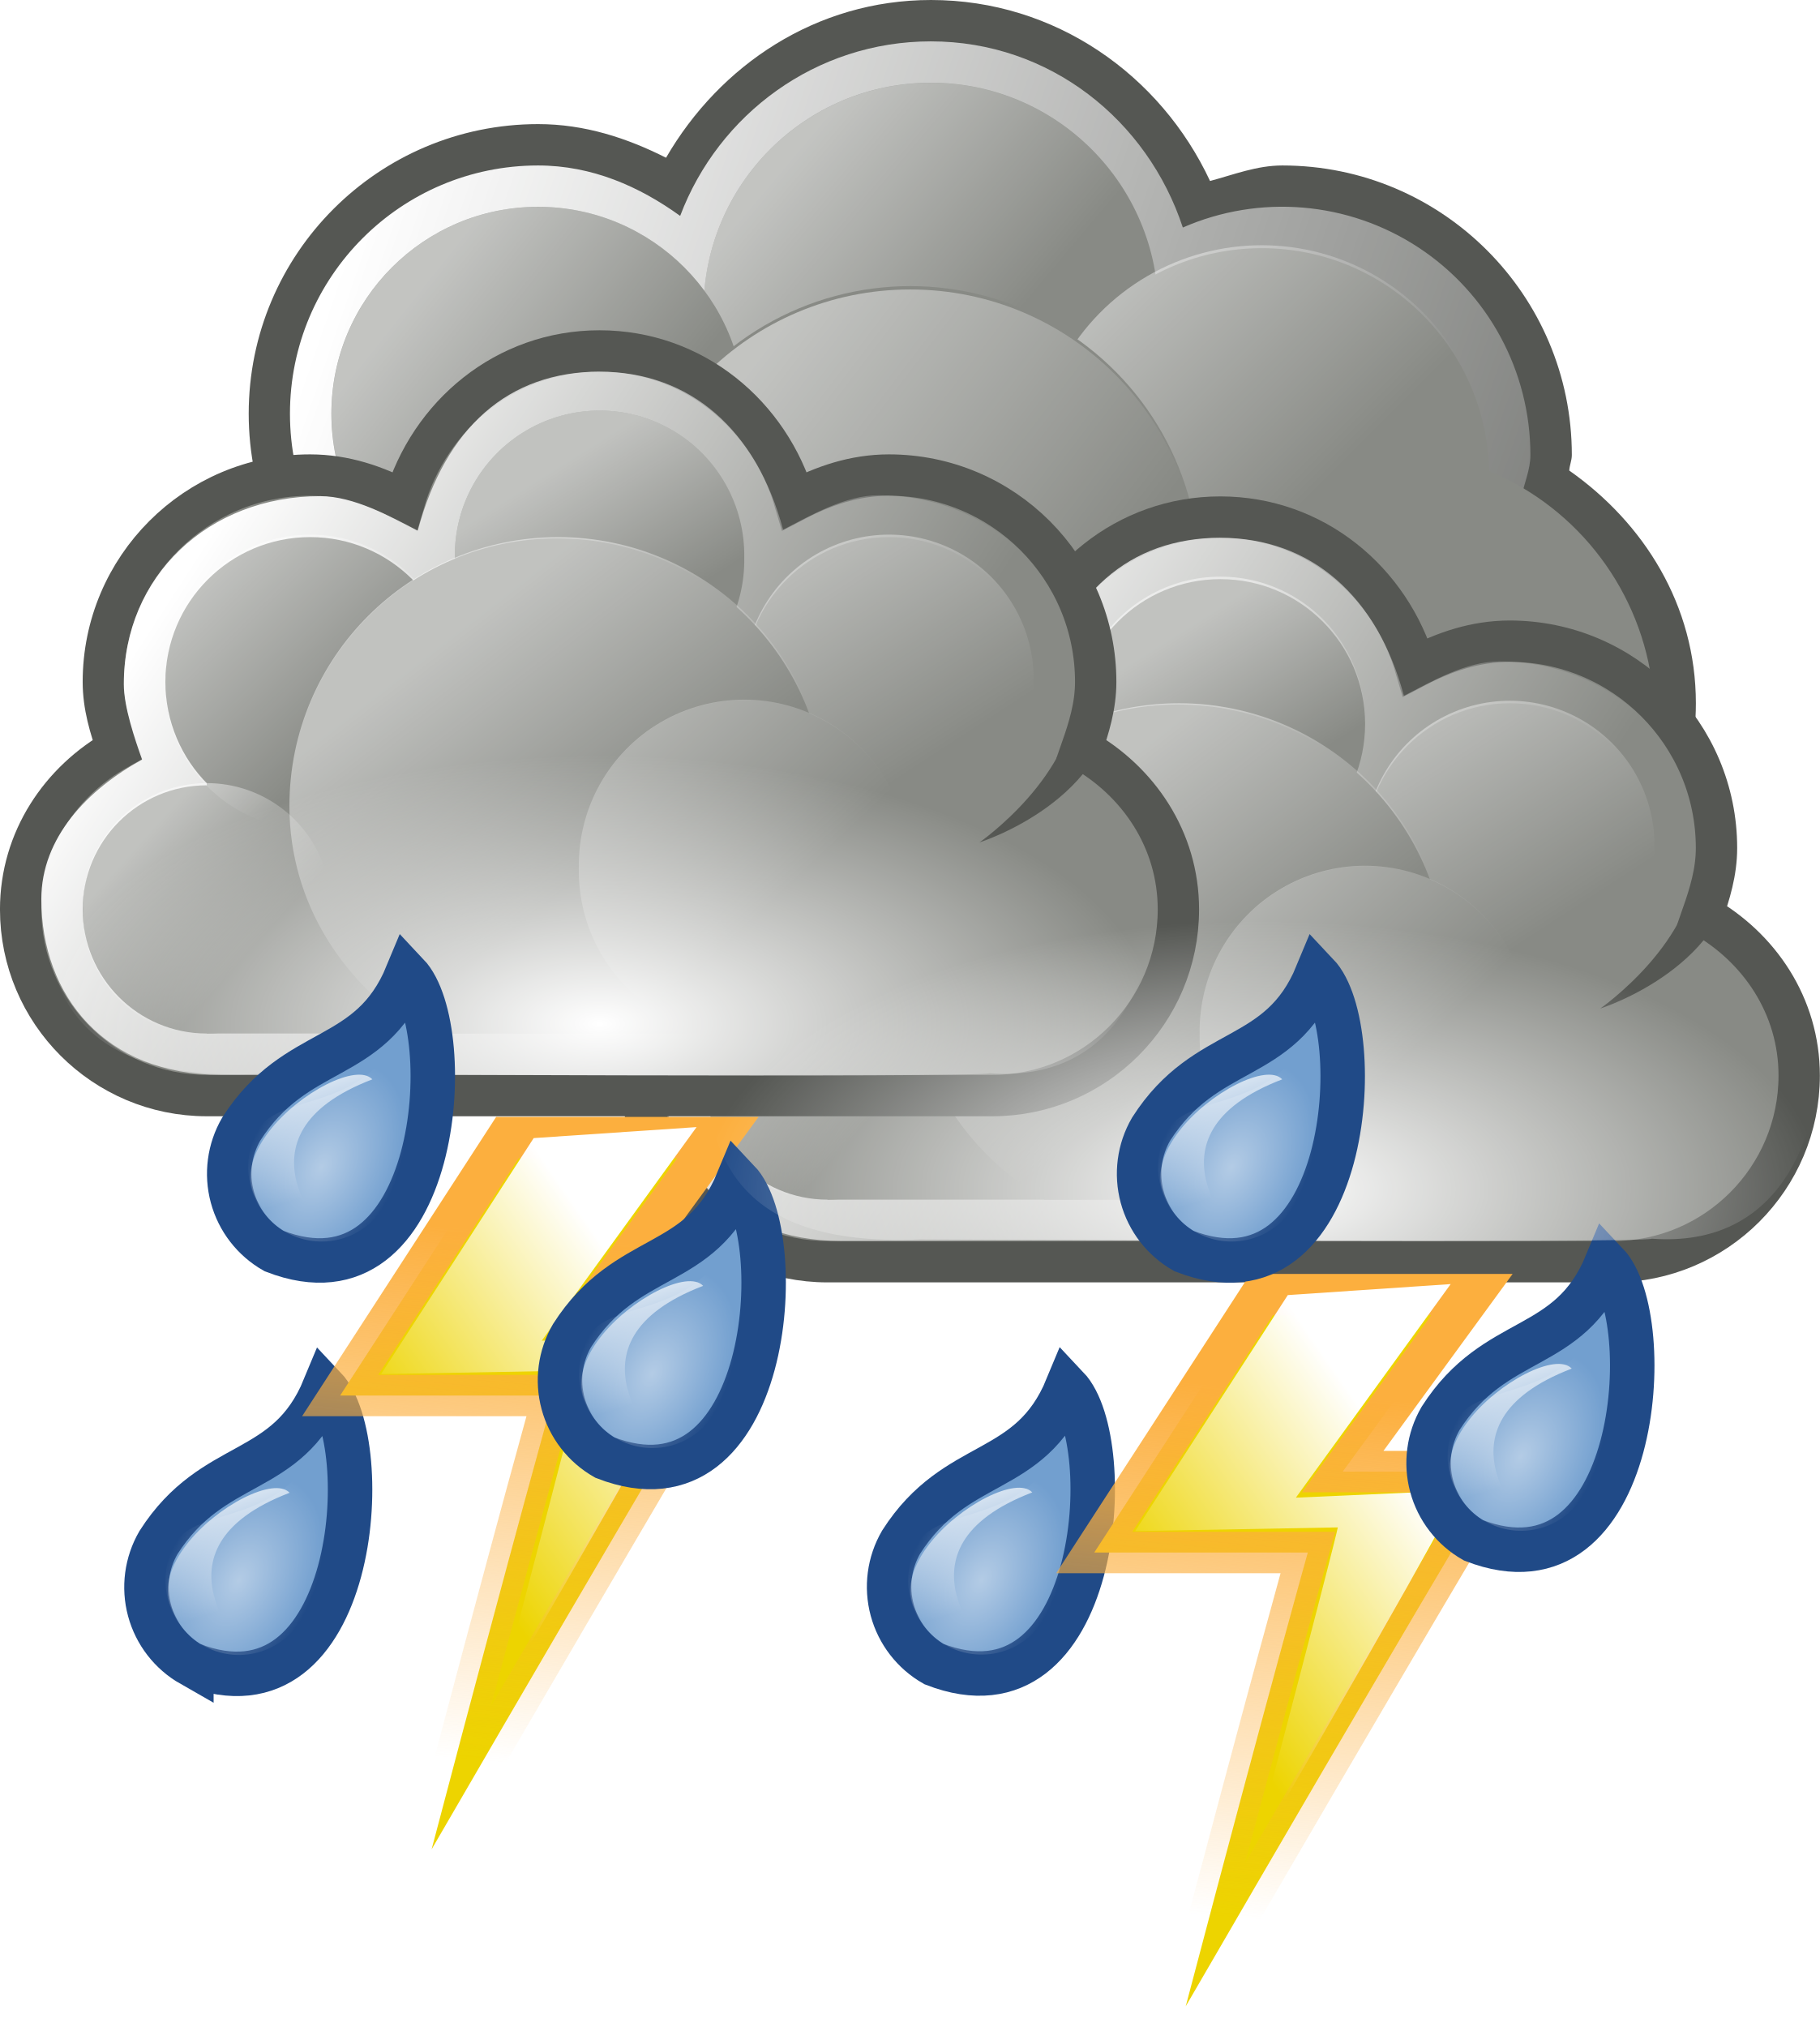
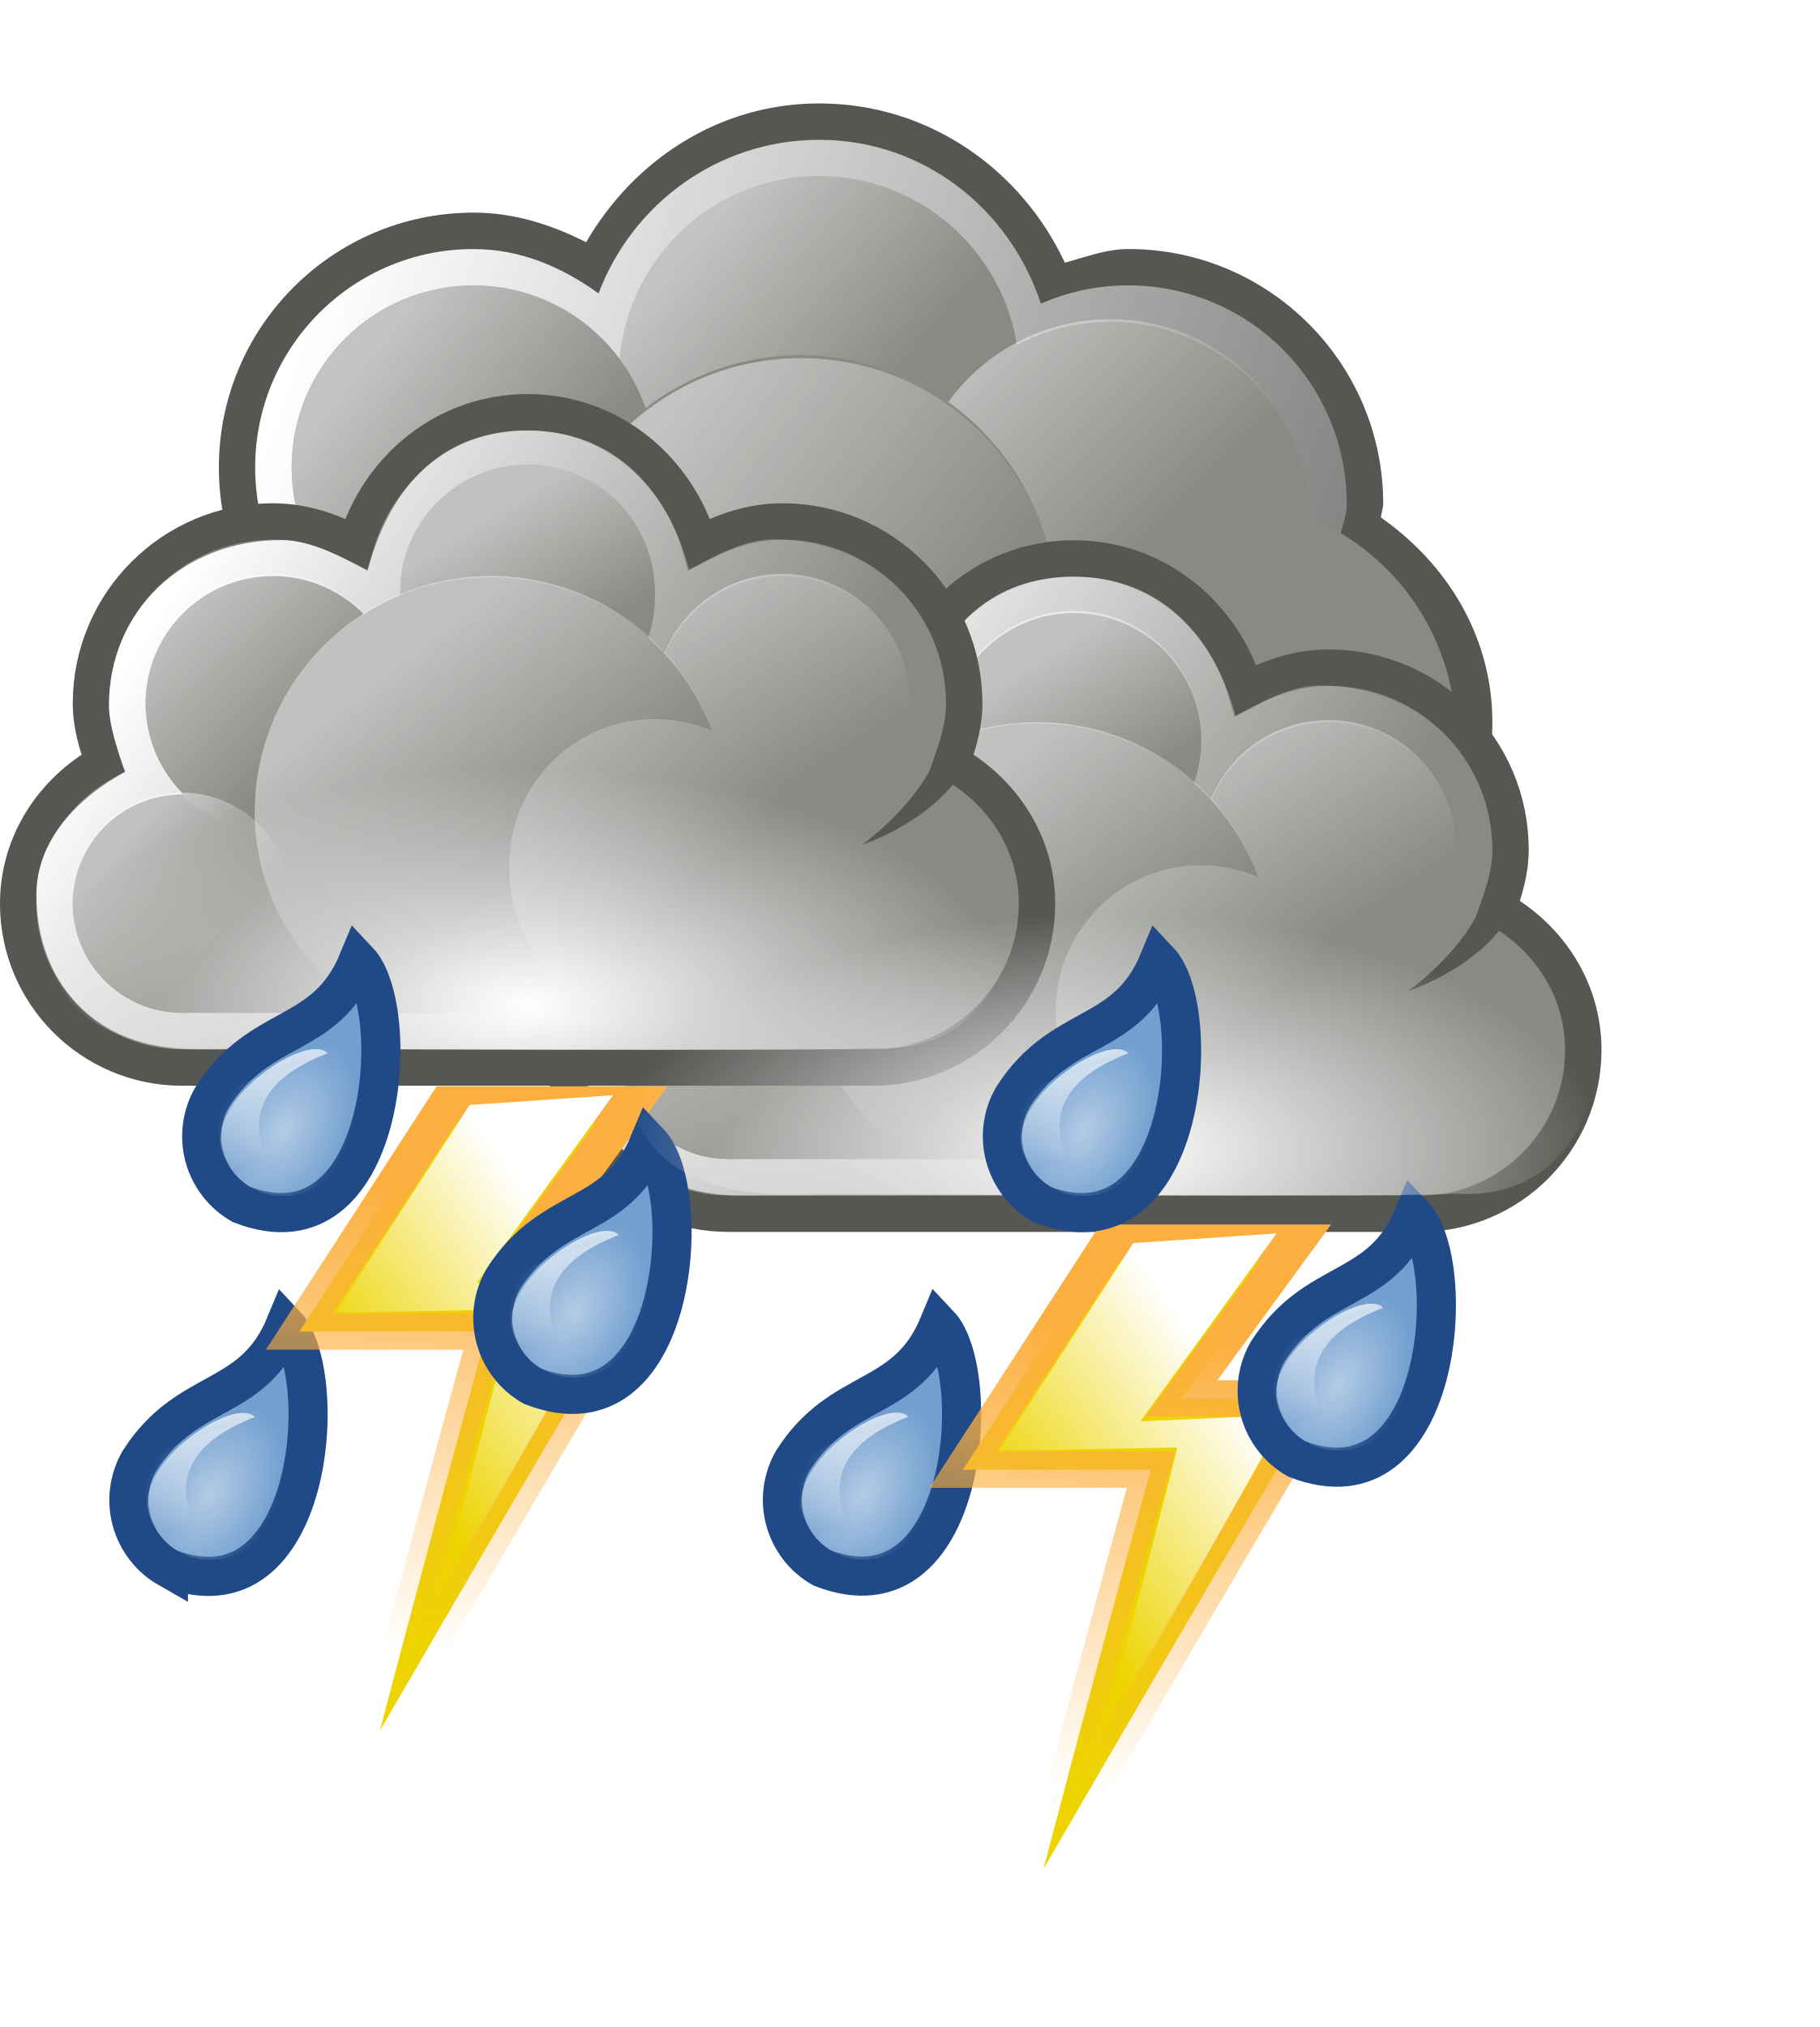
- <svg xmlns="http://www.w3.org/2000/svg" xmlns:xlink="http://www.w3.org/1999/xlink" width="44" height="49" version="1">
+ <svg xmlns="http://www.w3.org/2000/svg" xmlns:xlink="http://www.w3.org/1999/xlink" viewBox="0 0 50 50" width="44" height="49" version="1">
  <defs>
    <linearGradient xlink:href="#a" id="E" gradientUnits="userSpaceOnUse" gradientTransform="matrix(-.05359 .10285 -.09281 -.05938 198.905 -255.69)" x1="6.894" y1="-359.824" x2="27.4" y2="-381.302" />
    <radialGradient xlink:href="#b" id="D" gradientUnits="userSpaceOnUse" gradientTransform="matrix(.07065 .04155 -.06201 .1094 207.476 -189.818)" cx="21.92" cy="-382.965" fx="21.92" fy="-382.965" r="21.744" />
    <linearGradient xlink:href="#c" id="X" gradientUnits="userSpaceOnUse" x1="284.802" y1="-441.233" x2="288.9" y2="-436.831" />
    <linearGradient xlink:href="#d" id="W" gradientUnits="userSpaceOnUse" x1="286.666" y1="-439.484" x2="289.766" y2="-436.707" />
    <linearGradient xlink:href="#e" id="V" gradientUnits="userSpaceOnUse" gradientTransform="translate(-35 207)" x1="275.942" y1="-437.105" x2="279.975" y2="-431.918" />
    <linearGradient xlink:href="#c" id="U" gradientUnits="userSpaceOnUse" x1="285.941" y1="-439.939" x2="289.391" y2="-436.443" />
    <linearGradient xlink:href="#f" id="T" gradientUnits="userSpaceOnUse" x1="286.512" y1="-441.291" x2="289.854" y2="-436.145" />
    <linearGradient xlink:href="#g" id="S" gradientUnits="userSpaceOnUse" x1="287.517" y1="-439.753" x2="289.676" y2="-436.322" />
    <linearGradient xlink:href="#h" id="R" gradientUnits="userSpaceOnUse" gradientTransform="translate(-34 207)" x1="271.022" y1="-441.052" x2="285.029" y2="-431.97" />
    <linearGradient xlink:href="#c" id="Q" gradientUnits="userSpaceOnUse" x1="284.802" y1="-441.233" x2="288.9" y2="-436.831" />
    <linearGradient xlink:href="#d" id="P" gradientUnits="userSpaceOnUse" x1="286.666" y1="-439.484" x2="289.766" y2="-436.707" />
    <linearGradient xlink:href="#e" id="O" gradientUnits="userSpaceOnUse" gradientTransform="translate(-35 207)" x1="275.942" y1="-437.105" x2="279.975" y2="-431.918" />
    <linearGradient xlink:href="#c" id="N" gradientUnits="userSpaceOnUse" x1="285.941" y1="-439.939" x2="289.391" y2="-436.443" />
    <linearGradient xlink:href="#f" id="M" gradientUnits="userSpaceOnUse" x1="286.512" y1="-441.291" x2="289.854" y2="-436.145" />
    <linearGradient xlink:href="#g" id="L" gradientUnits="userSpaceOnUse" x1="287.517" y1="-439.753" x2="289.676" y2="-436.322" />
    <linearGradient xlink:href="#h" id="K" gradientUnits="userSpaceOnUse" gradientTransform="translate(-34 207)" x1="271.022" y1="-441.052" x2="285.029" y2="-431.97" />
    <linearGradient xlink:href="#i" id="J" gradientUnits="userSpaceOnUse" x1="238.005" y1="-388.475" x2="245.655" y2="-382.645" />
    <linearGradient xlink:href="#j" id="I" gradientUnits="userSpaceOnUse" x1="230.876" y1="-390.44" x2="235.257" y2="-386.959" />
    <linearGradient xlink:href="#k" id="H" gradientUnits="userSpaceOnUse" x1="246.74" y1="-391.314" x2="252.698" y2="-385.352" />
    <linearGradient xlink:href="#l" id="G" gradientUnits="userSpaceOnUse" x1="240.074" y1="-393.407" x2="245.827" y2="-388.55" />
    <linearGradient xlink:href="#m" id="F" gradientUnits="userSpaceOnUse" gradientTransform="translate(69 155)" x1="228.503" y1="-392.306" x2="266.364" y2="-379.269" />
    <linearGradient xlink:href="#a" id="ak" gradientUnits="userSpaceOnUse" gradientTransform="matrix(-.05359 .10285 -.09281 -.05938 198.905 -255.69)" x1="6.894" y1="-359.824" x2="27.4" y2="-381.302" />
    <radialGradient xlink:href="#b" id="aj" gradientUnits="userSpaceOnUse" gradientTransform="matrix(.07065 .04155 -.06201 .1094 207.476 -189.818)" cx="21.92" cy="-382.965" fx="21.92" fy="-382.965" r="21.744" />
    <linearGradient xlink:href="#a" id="ad" gradientUnits="userSpaceOnUse" gradientTransform="matrix(-.05359 .10285 -.09281 -.05938 198.905 -255.69)" x1="6.894" y1="-359.824" x2="27.4" y2="-381.302" />
    <radialGradient xlink:href="#b" id="ac" gradientUnits="userSpaceOnUse" gradientTransform="matrix(.07065 .04155 -.06201 .1094 207.476 -189.818)" cx="21.92" cy="-382.965" fx="21.92" fy="-382.965" r="21.744" />
    <linearGradient xlink:href="#a" id="Z" gradientUnits="userSpaceOnUse" gradientTransform="matrix(-.05359 .10285 -.09281 -.05938 198.905 -255.69)" x1="6.894" y1="-359.824" x2="27.4" y2="-381.302" />
    <radialGradient xlink:href="#b" id="Y" gradientUnits="userSpaceOnUse" gradientTransform="matrix(.07065 .04155 -.06201 .1094 207.476 -189.818)" cx="21.92" cy="-382.965" fx="21.92" fy="-382.965" r="21.744" />
    <linearGradient xlink:href="#a" id="ah" gradientUnits="userSpaceOnUse" gradientTransform="matrix(-.05359 .10285 -.09281 -.05938 198.905 -255.69)" x1="6.894" y1="-359.824" x2="27.4" y2="-381.302" />
    <radialGradient xlink:href="#b" id="ag" gradientUnits="userSpaceOnUse" gradientTransform="matrix(.07065 .04155 -.06201 .1094 207.476 -189.818)" cx="21.92" cy="-382.965" fx="21.92" fy="-382.965" r="21.744" />
    <linearGradient id="a">
      <stop offset="0" stop-color="#fff" />
      <stop offset="1" stop-color="#fff" stop-opacity="0" />
    </linearGradient>
    <linearGradient xlink:href="#a" id="an" gradientUnits="userSpaceOnUse" gradientTransform="matrix(-.05359 .10285 -.09281 -.05938 198.905 -255.69)" x1="6.894" y1="-359.824" x2="27.4" y2="-381.302" />
    <linearGradient id="b">
      <stop offset="0" stop-color="#fff" />
      <stop offset="1" stop-color="#fff" stop-opacity="0" />
    </linearGradient>
    <radialGradient xlink:href="#b" id="am" gradientUnits="userSpaceOnUse" gradientTransform="matrix(.07065 .04155 -.06201 .1094 207.476 -189.818)" cx="21.92" cy="-382.965" fx="21.92" fy="-382.965" r="21.744" />
    <linearGradient id="d">
      <stop offset="0" stop-color="#fff" />
      <stop offset="1" stop-color="#fff" stop-opacity="0" />
    </linearGradient>
    <linearGradient id="e">
      <stop offset="0" stop-color="#fff" />
      <stop offset="1" stop-color="#fff" stop-opacity="0" />
    </linearGradient>
    <linearGradient id="c">
      <stop offset="0" stop-color="#fff" />
      <stop offset="1" stop-color="#fff" stop-opacity="0" />
    </linearGradient>
    <linearGradient id="f">
      <stop offset="0" stop-color="#fff" />
      <stop offset="1" stop-color="#fff" stop-opacity="0" />
    </linearGradient>
    <linearGradient id="g">
      <stop offset="0" stop-color="#fff" />
      <stop offset="1" stop-color="#fff" stop-opacity="0" />
    </linearGradient>
    <linearGradient id="h">
      <stop offset="0" stop-color="#fff" />
      <stop offset="1" stop-color="#fff" stop-opacity="0" />
    </linearGradient>
    <linearGradient id="i">
      <stop offset="0" stop-color="#fff" />
      <stop offset="1" stop-color="#fff" stop-opacity="0" />
    </linearGradient>
    <linearGradient id="j">
      <stop offset="0" stop-color="#fff" />
      <stop offset="1" stop-color="#fff" stop-opacity="0" />
    </linearGradient>
    <linearGradient id="k">
      <stop offset="0" stop-color="#fff" />
      <stop offset="1" stop-color="#fff" stop-opacity="0" />
    </linearGradient>
    <linearGradient id="l">
      <stop offset="0" stop-color="#fff" />
      <stop offset="1" stop-color="#fff" stop-opacity="0" />
    </linearGradient>
    <linearGradient id="m">
      <stop offset="0" stop-color="#fff" />
      <stop offset="1" stop-color="#fff" stop-opacity="0" />
    </linearGradient>
    <linearGradient id="o">
      <stop offset="0" stop-color="#fff" />
      <stop offset="1" stop-color="#fff" stop-opacity="0" />
    </linearGradient>
    <linearGradient id="q">
      <stop offset="0" stop-color="#fff" />
      <stop offset="1" stop-color="#fff" stop-opacity="0" />
    </linearGradient>
    <linearGradient id="p">
      <stop offset="0" stop-color="#fff" />
      <stop offset="1" stop-color="#fff" stop-opacity="0" />
    </linearGradient>
    <linearGradient id="r" gradientUnits="userSpaceOnUse" x1="4.191" y1="11.113" x2="47.32" y2="56.052">
      <stop offset="0" stop-color="#fff" />
      <stop offset="1" stop-color="#fff" stop-opacity=".34" />
    </linearGradient>
    <linearGradient id="x">
      <stop offset="0" stop-color="#fff" />
      <stop offset="1" stop-color="#fff" stop-opacity="0" />
    </linearGradient>
    <linearGradient id="w">
      <stop offset="0" stop-color="#fff" />
      <stop offset="1" stop-color="#fff" stop-opacity="0" />
    </linearGradient>
    <linearGradient id="v">
      <stop offset="0" stop-color="#edd400" />
      <stop offset="1" stop-color="#edd400" stop-opacity="0" />
    </linearGradient>
    <linearGradient id="u">
      <stop offset="0" stop-color="#fcaf3e" />
      <stop offset="1" stop-color="#fcaf3e" stop-opacity="0" />
    </linearGradient>
    <linearGradient id="t">
      <stop offset="0" stop-color="#fce94f" />
      <stop offset="1" stop-color="#fce94f" stop-opacity="0" />
    </linearGradient>
    <linearGradient id="s">
      <stop offset="0" stop-color="#eeeeec" />
      <stop offset="1" stop-color="#eeeeec" stop-opacity="0" />
    </linearGradient>
    <linearGradient id="n">
      <stop offset="0" stop-color="#fff" />
      <stop offset="1" stop-color="#fff" stop-opacity="0" />
    </linearGradient>
    <linearGradient id="z">
      <stop offset="0" stop-color="#fff" />
      <stop offset="1" stop-color="#fff" stop-opacity="0" />
    </linearGradient>
    <linearGradient id="y">
      <stop offset="0" stop-color="#ad7fa8" />
      <stop offset="1" stop-color="#ad7fa8" stop-opacity="0" />
    </linearGradient>
    <linearGradient id="A">
      <stop offset="0" stop-color="#fff" />
      <stop offset="1" stop-color="#fff" stop-opacity="0" />
    </linearGradient>
    <linearGradient id="B">
      <stop offset="0" stop-color="#fcaf3e" />
      <stop offset="1" stop-color="#fcaf3e" stop-opacity="0" />
    </linearGradient>
    <linearGradient id="C">
      <stop offset="0" stop-color="#fff" />
      <stop offset="1" stop-color="#fff" stop-opacity="0" />
    </linearGradient>
    <linearGradient xlink:href="#B" id="ae" gradientUnits="userSpaceOnUse" gradientTransform="translate(13.805 2.84)" x1="-191.289" y1="-328.079" x2="-192.414" y2="-315.329" />
    <linearGradient xlink:href="#C" id="af" gradientUnits="userSpaceOnUse" gradientTransform="translate(14.159 7.083)" x1="-190.477" y1="-332.512" x2="-196.19" y2="-328.534" />
    <linearGradient xlink:href="#B" id="aa" gradientUnits="userSpaceOnUse" gradientTransform="translate(13.805 2.84)" x1="-191.289" y1="-328.079" x2="-192.414" y2="-315.329" />
    <linearGradient xlink:href="#C" id="ab" gradientUnits="userSpaceOnUse" gradientTransform="translate(14.159 7.083)" x1="-190.477" y1="-332.512" x2="-196.19" y2="-328.534" />
    <radialGradient xlink:href="#A" id="ai" gradientUnits="userSpaceOnUse" gradientTransform="matrix(.93095 0 0 .44824 230.428 180.927)" cx="-229.75" cy="-343.956" fx="-229.75" fy="-343.956" r="14.501" />
    <radialGradient xlink:href="#A" id="al" gradientUnits="userSpaceOnUse" gradientTransform="matrix(.93095 0 0 .44824 246.438 184.927)" cx="-229.75" cy="-343.956" fx="-229.75" fy="-343.956" r="14.501" />
  </defs>
  <path d="M22.583 40.228a2.151 2.151 0 0 1-.796-2.95c1.331-2.082 3.105-1.545 4.012-3.74 1.26 1.333.793 8.247-3.216 6.69z" fill="#729fcf" stroke="#204a87" stroke-width="1.075" stroke-miterlimit="2" />
  <path d="M234.31-229.904a1.757 1.757 0 0 1-2.423.662 1.826 1.826 0 0 1-.65-2.468c.49-.864 2.607-.452 3.347-2.29.848.499.216 3.233-.274 4.096z" opacity=".461" fill="url(#D)" transform="translate(-209.043 268.999)" />
  <path d="M233.022-229c-4.614-1.074.238-4.72.978-3.922-3.582 1.37-.978 3.922-.978 3.922z" fill="url(#E)" transform="translate(-209.043 268.999)" />
  <path d="M22.507 0c-2.771 0-5.106 1.574-6.404 3.813C15.159 3.337 14.138 3 13.01 3a7.001 7.001 0 0 0-6.997 7c0 3.864 3.134 7 6.997 7 2.42 0 4.429-1.32 5.686-3.188 1.134.69 2.388 1.188 3.811 1.188.913 0 1.753-.232 2.562-.531a6.847 6.847 0 0 0 2 2.156c-.008.13-.063.243-.063.375 0 3.864 3.135 7 6.997 7a7.001 7.001 0 0 0 6.998-7c0-2.37-1.258-4.358-3.061-5.625.007-.13.062-.243.062-.375 0-3.864-3.135-7-6.998-7-.622 0-1.174.222-1.749.375C28.061 1.816 25.515 0 22.507 0z" fill="#555753" />
  <path d="M311.5-242c-2.78 0-5.135 1.762-6.063 4.219-.985-.71-2.13-1.219-3.437-1.219-3.312 0-6 2.688-6 6s2.688 6 6 6c2.428 0 4.493-1.456 5.438-3.531 1.12.917 2.502 1.531 4.062 1.531 1.075 0 2.044-.319 2.938-.781.398 1 1.1 1.786 1.937 2.437-.18.596-.375 1.19-.375 1.844 0 3.588 2.912 6.5 6.5 6.5s6.5-2.912 6.5-6.5c0-2.36-1.334-4.33-3.219-5.469.063-.347.219-.666.219-1.031a6.002 6.002 0 0 0-8.406-5.5c-.854-2.594-3.215-4.5-6.094-4.5z" fill="url(#F)" transform="matrix(.99967 0 0 1 -288.892 243)" />
  <path d="M40.001 17.5a6.498 6.5 0 1 1-12.995 0A6.498 6.5 0 1 1 40 17.5zM28.005 7.5a5.498 5.5 0 1 1-10.996 0 5.498 5.5 0 1 1 10.996 0z" fill="#888a85" />
  <path transform="matrix(.88234 0 0 .88263 -192.742 351.11)" d="M250.183-389.301a6.231 6.231 0 1 1-12.463 0 6.231 6.231 0 1 1 12.463 0z" opacity=".494" fill="url(#G)" />
  <path d="M36.003 11.5a5.498 5.5 0 1 1-10.997 0 5.498 5.5 0 1 1 10.997 0z" fill="#888a85" />
  <path transform="matrix(.91143 0 0 .91173 -198.467 363.234)" d="M257.254-385.788a6.033 6.033 0 1 1-12.065 0 6.033 6.033 0 1 1 12.065 0z" opacity=".494" fill="url(#H)" />
  <path d="M18.009 10a4.998 5 0 1 1-9.997 0 4.998 5 0 1 1 9.997 0z" fill="#888a85" />
  <path transform="matrix(1.14243 0 0 1.1428 -253.67 453.277)" d="M237.809-387.887a4.375 4.375 0 1 1-8.75 0 4.375 4.375 0 1 1 8.75 0z" opacity=".494" fill="url(#I)" />
  <g>
    <path d="M29.005 14a6.998 7 0 1 1-13.995 0 6.998 7 0 1 1 13.995 0z" fill="#888a85" />
    <path transform="matrix(1.0383 0 0 1.03864 -229.062 412.49)" d="M248.548-383.667a6.74 6.74 0 1 1-13.48 0 6.74 6.74 0 1 1 13.48 0z" opacity=".494" fill="url(#J)" />
  </g>
  <g>
    <path d="M246.5-238.5c-2.27 0-4.11 1.55-4.719 3.625-.693-.364-1.444-.625-2.281-.625-2.76 0-5 2.24-5 5 0 .579.162 1.108.344 1.625-1.374.77-2.344 2.19-2.344 3.875 0 2.484 2.016 4.5 4.5 4.5h19c2.484 0 4.5-2.016 4.5-4.5 0-1.686-.97-3.104-2.344-3.875.181-.517.344-1.046.344-1.625 0-2.76-2.24-5-5-5-.837 0-1.588.261-2.281.625-.61-2.075-2.448-3.625-4.72-3.625z" fill="#888a85" stroke="#555753" stroke-miterlimit="2" transform="matrix(.99967 0 0 1 -216.915 251)" />
    <path d="M246.5-238c-2.19 0-3.724 1.336-4.396 3.844-.668-.344-1.547-.834-2.354-.834-2.717 0-4.755 1.94-4.755 4.546 0 .547.267 1.333.442 1.822-1.325.728-2.437 1.89-2.437 3.372 0 2.346 1.546 4.25 4.34 4.25h18.32c2.772 0 4.34-1.904 4.34-4.25 0-1.592-1.112-2.666-2.437-3.394.175-.489.464-1.253.464-1.8 0-2.607-2.116-4.568-4.777-4.568-.807 0-1.642.49-2.31.833-.65-2.421-2.25-3.82-4.44-3.82z" fill="url(#K)" transform="matrix(.99967 0 0 1 -216.915 251)" />
    <path d="M33.004 17.5a3.499 3.5 0 1 1-6.998 0 3.499 3.5 0 1 1 6.998 0z" fill="#888a85" />
    <path d="M291.688-437.594a3.313 3.313 0 1 1-6.625 0 3.313 3.313 0 1 1 6.625 0z" transform="matrix(1.05626 0 0 1.0566 -275.094 479.863)" opacity=".478" fill="url(#L)" />
    <path fill="#888a85" d="M20.008 20h19.994v9H20.008z" />
    <path d="M23.007 26a2.999 3 0 1 1-5.998 0 2.999 3 0 1 1 5.998 0zM40.002 20.5a3.499 3.5 0 1 1-6.998 0 3.499 3.5 0 1 1 6.998 0z" fill="#888a85" />
    <path d="M291.688-437.594a3.313 3.313 0 1 1-6.625 0 3.313 3.313 0 1 1 6.625 0z" transform="matrix(1.05626 0 0 1.0566 -268.097 482.863)" opacity=".478" fill="url(#M)" />
    <path d="M26.006 20.5a3.499 3.5 0 1 1-6.998 0 3.499 3.5 0 1 1 6.998 0z" fill="#888a85" />
    <path d="M291.688-437.594a3.313 3.313 0 1 1-6.625 0 3.313 3.313 0 1 1 6.625 0z" transform="matrix(1.05626 0 0 1.0566 -282.092 482.863)" opacity=".478" fill="url(#N)" />
    <path d="M28.474 17.031c-3.578 0-6.467 2.92-6.467 6.5 0 2.37 1.35 4.338 3.25 5.469h6.466c1.9-1.131 3.249-3.13 3.249-5.5 0-3.58-2.92-6.469-6.498-6.469z" fill="#888a85" />
    <path d="M245.5-234a6.502 6.502 0 0 0-6.5 6.5c0 2.376 1.345 4.366 3.25 5.5h6.5c1.905-1.134 3.25-3.124 3.25-5.5 0-3.588-2.912-6.5-6.5-6.5z" opacity=".478" fill="url(#O)" transform="matrix(.99967 0 0 1 -216.915 251)" />
    <path d="M291.688-437.594a3.313 3.313 0 1 1-6.625 0 3.313 3.313 0 1 1 6.625 0z" transform="matrix(.90537 0 0 .90566 -241.077 422.311)" opacity=".478" fill="url(#P)" />
    <path d="M41.957 20.666c-.001 2.685-3.268 3.714-3.268 3.714s2.348-1.626 2.336-3.705l.932-.009z" fill="#555753" fill-rule="evenodd" />
    <path d="M37.002 25a3.999 4 0 1 1-7.997 0 3.999 4 0 1 1 7.997 0z" fill="#888a85" />
    <path d="M291.688-437.594a3.313 3.313 0 1 1-6.625 0 3.313 3.313 0 1 1 6.625 0z" transform="matrix(1.20715 0 0 1.20755 -315.11 553.415)" opacity=".478" fill="url(#Q)" />
  </g>
  <g>
    <path d="M246.5-238.5c-2.27 0-4.11 1.55-4.719 3.625-.693-.364-1.444-.625-2.281-.625-2.76 0-5 2.24-5 5 0 .579.162 1.108.344 1.625-1.374.77-2.344 2.19-2.344 3.875 0 2.484 2.016 4.5 4.5 4.5h19c2.484 0 4.5-2.016 4.5-4.5 0-1.686-.97-3.104-2.344-3.875.181-.517.344-1.046.344-1.625 0-2.76-2.24-5-5-5-.837 0-1.588.261-2.281.625-.61-2.075-2.448-3.625-4.72-3.625z" fill="#888a85" stroke="#555753" stroke-miterlimit="2" transform="matrix(.99967 0 0 1 -231.924 246.984)" />
    <path d="M246.5-238c-2.19 0-3.724 1.336-4.396 3.844-.668-.344-1.547-.834-2.354-.834-2.717 0-4.755 1.94-4.755 4.546 0 .547.267 1.333.442 1.822-1.325.728-2.437 1.89-2.437 3.372 0 2.346 1.546 4.25 4.34 4.25h18.32c2.772 0 4.34-1.904 4.34-4.25 0-1.592-1.112-2.666-2.437-3.394.175-.489.464-1.253.464-1.8 0-2.607-2.116-4.568-4.777-4.568-.807 0-1.642.49-2.31.833-.65-2.421-2.25-3.82-4.44-3.82z" fill="url(#R)" transform="matrix(.99967 0 0 1 -231.924 246.984)" />
    <path d="M17.994 13.484a3.499 3.5 0 1 1-6.997 0 3.499 3.5 0 1 1 6.997 0z" fill="#888a85" />
    <path d="M291.688-437.594a3.313 3.313 0 1 1-6.625 0 3.313 3.313 0 1 1 6.625 0z" transform="matrix(1.05626 0 0 1.0566 -290.104 475.847)" opacity=".478" fill="url(#S)" />
    <path fill="#888a85" d="M4.999 15.984h19.993v9H5z" />
    <path d="M7.997 21.984a2.999 3 0 1 1-5.998 0 2.999 3 0 1 1 5.998 0zM24.992 16.484a3.499 3.5 0 1 1-6.998 0 3.499 3.5 0 1 1 6.998 0z" fill="#888a85" />
    <path d="M291.688-437.594a3.313 3.313 0 1 1-6.625 0 3.313 3.313 0 1 1 6.625 0z" transform="matrix(1.05626 0 0 1.0566 -283.106 478.847)" opacity=".478" fill="url(#T)" />
    <path d="M10.997 16.484a3.499 3.5 0 1 1-6.998 0 3.499 3.5 0 1 1 6.998 0z" fill="#888a85" />
    <path d="M291.688-437.594a3.313 3.313 0 1 1-6.625 0 3.313 3.313 0 1 1 6.625 0z" transform="matrix(1.05626 0 0 1.0566 -297.101 478.847)" opacity=".478" fill="url(#U)" />
    <path d="M13.465 13.015c-3.579 0-6.467 2.92-6.467 6.5 0 2.37 1.349 4.338 3.249 5.469h6.466c1.9-1.131 3.25-3.13 3.25-5.5 0-3.58-2.92-6.469-6.498-6.469z" fill="#888a85" />
    <path d="M245.5-234a6.502 6.502 0 0 0-6.5 6.5c0 2.376 1.345 4.366 3.25 5.5h6.5c1.905-1.134 3.25-3.124 3.25-5.5 0-3.588-2.912-6.5-6.5-6.5z" opacity=".478" fill="url(#V)" transform="matrix(.99967 0 0 1 -231.924 246.984)" />
    <path d="M291.688-437.594a3.313 3.313 0 1 1-6.625 0 3.313 3.313 0 1 1 6.625 0z" transform="matrix(.90537 0 0 .90566 -256.086 418.295)" opacity=".478" fill="url(#W)" />
    <path d="M26.948 16.65c-.002 2.685-3.268 3.714-3.268 3.714s2.348-1.626 2.336-3.705l.932-.009z" fill="#555753" fill-rule="evenodd" />
    <path d="M21.993 20.984a3.999 4 0 1 1-7.997 0 3.999 4 0 1 1 7.997 0z" fill="#888a85" />
    <path d="M291.688-437.594a3.313 3.313 0 1 1-6.625 0 3.313 3.313 0 1 1 6.625 0z" transform="matrix(1.20715 0 0 1.20755 -330.119 549.4)" opacity=".478" fill="url(#X)" />
  </g>
  <g>
    <path d="M4.627 40.237a2.151 2.151 0 0 1-.795-2.949c1.331-2.083 3.105-1.546 4.012-3.742 1.26 1.334.793 8.248-3.217 6.69z" fill="#729fcf" stroke="#204a87" stroke-width="1.075" stroke-miterlimit="2" />
    <path d="M234.31-229.904a1.757 1.757 0 0 1-2.423.662 1.826 1.826 0 0 1-.65-2.468c.49-.864 2.607-.452 3.347-2.29.848.499.216 3.233-.274 4.096z" opacity=".461" fill="url(#Y)" transform="translate(-226.998 269.008)" />
    <path d="M233.022-229c-4.614-1.074.238-4.72.978-3.922-3.582 1.37-.978 3.922-.978 3.922z" fill="url(#Z)" transform="translate(-226.998 269.008)" />
  </g>
  <g fill-rule="evenodd">
    <path d="M-173.246-327.591l-3.124 4.279h3.78s-2.704 4.526-7.576 12.926c2.096-7.947 2.952-10.97 2.952-10.97h-5.163l4.043-6.235h5.088z" fill="#edd400" stroke="url(#aa)" transform="translate(208.833 358.886)" />
    <path d="M-173.76-327.845l-3.743 5.163 3.957-.176s-.14.46-5.013 8.86c2.096-7.947 2.07-7.965 2.07-7.965l-4.899.089 3.69-5.705 3.939-.266z" fill="url(#ab)" transform="translate(208.833 358.886)" />
  </g>
  <g>
    <path d="M35.626 37.236a2.151 2.151 0 0 1-.796-2.95c1.332-2.082 3.105-1.545 4.012-3.74 1.261 1.333.794 8.247-3.216 6.69z" fill="#729fcf" stroke="#204a87" stroke-width="1.075" stroke-miterlimit="2" />
    <path d="M234.31-229.904a1.757 1.757 0 0 1-2.423.662 1.826 1.826 0 0 1-.65-2.468c.49-.864 2.607-.452 3.347-2.29.848.499.216 3.233-.274 4.096z" opacity=".461" fill="url(#ac)" transform="translate(-196 266.006)" />
    <path d="M233.022-229c-4.614-1.074.238-4.72.978-3.922-3.582 1.37-.978 3.922-.978 3.922z" fill="url(#ad)" transform="translate(-196 266.006)" />
  </g>
  <g fill-rule="evenodd">
    <path d="M-173.246-327.591l-3.124 4.279h3.78s-2.704 4.526-7.576 12.926c2.096-7.947 2.952-10.97 2.952-10.97h-5.163l4.043-6.235h5.088z" fill="#edd400" stroke="url(#ae)" transform="translate(190.601 355.091)" />
    <path d="M-173.76-327.845l-3.743 5.163 3.957-.176s-.14.46-5.013 8.86c2.096-7.947 2.07-7.965 2.07-7.965l-4.899.089 3.69-5.705 3.939-.266z" fill="url(#af)" transform="translate(190.601 355.091)" />
  </g>
  <g>
    <path d="M14.626 35.236a2.151 2.151 0 0 1-.796-2.95c1.332-2.082 3.105-1.545 4.012-3.74 1.261 1.333.794 8.247-3.216 6.69z" fill="#729fcf" stroke="#204a87" stroke-width="1.075" stroke-miterlimit="2" />
    <path d="M234.31-229.904a1.757 1.757 0 0 1-2.423.662 1.826 1.826 0 0 1-.65-2.468c.49-.864 2.607-.452 3.347-2.29.848.499.216 3.233-.274 4.096z" opacity=".461" fill="url(#ag)" transform="translate(-217 264.006)" />
    <path d="M233.022-229c-4.614-1.074.238-4.72.978-3.922-3.582 1.37-.978 3.922-.978 3.922z" fill="url(#ah)" transform="translate(-217 264.006)" />
  </g>
  <path d="M16.69 11c-2 0-3.685 1.08-4.53 2.615a5.507 5.507 0 0 0-1.926-.353c-2.83 0-5.118 2.118-5.118 4.718 0 .453.145.856.275 1.272-1.382.865-2.348 2.253-2.348 3.904 0 2.653.652 4.994 5.228 4.806.045-.002 17.451.097 17.7-.018 3.086.226 4.072-2.445 4.072-4.7 0-1.7-.837-3.05-2.309-3.877.048-.258-.038-.551-.038-.822 0-2.6-2.306-4.718-5.136-4.718-.394 0-.733.135-1.1.212C20.72 12.271 18.873 11 16.69 11z" fill="url(#ai)" transform="translate(-2.043 -2)" />
  <g>
    <path d="M6.628 30.243a2.151 2.151 0 0 1-.796-2.948c1.331-2.083 3.105-1.547 4.012-3.742 1.26 1.334.793 8.248-3.216 6.69z" fill="#729fcf" stroke="#204a87" stroke-width="1.075" stroke-miterlimit="2" />
    <path d="M234.31-229.904a1.757 1.757 0 0 1-2.423.662 1.826 1.826 0 0 1-.65-2.468c.49-.864 2.607-.452 3.347-2.29.848.499.216 3.233-.274 4.096z" opacity=".461" fill="url(#aj)" transform="translate(-224.998 259.014)" />
    <path d="M233.022-229c-4.614-1.074.238-4.72.978-3.922-3.582 1.37-.978 3.922-.978 3.922z" fill="url(#ak)" transform="translate(-224.998 259.014)" />
  </g>
  <path d="M32.7 15c-2 0-3.686 1.08-4.53 2.615a5.507 5.507 0 0 0-1.927-.353c-2.83 0-5.117 2.118-5.117 4.718 0 .453.144.856.275 1.272-1.383.865-2.348 2.253-2.348 3.904 0 2.653.652 4.994 5.228 4.806.045-.002 17.451.097 17.7-.018 3.085.226 4.072-2.445 4.072-4.7 0-1.7-.837-3.05-2.31-3.877.049-.258-.038-.551-.038-.822 0-2.6-2.306-4.718-5.136-4.718-.393 0-.732.135-1.1.212C36.73 16.271 34.884 15 32.699 15z" fill="url(#al)" transform="translate(-2.043 -2)" />
  <g>
    <path d="M28.626 30.243a2.151 2.151 0 0 1-.796-2.948c1.332-2.083 3.105-1.547 4.012-3.742 1.261 1.334.794 8.248-3.216 6.69z" fill="#729fcf" stroke="#204a87" stroke-width="1.075" stroke-miterlimit="2" />
    <path d="M234.31-229.904a1.757 1.757 0 0 1-2.423.662 1.826 1.826 0 0 1-.65-2.468c.49-.864 2.607-.452 3.347-2.29.848.499.216 3.233-.274 4.096z" opacity=".461" fill="url(#am)" transform="translate(-203 259.014)" />
    <path d="M233.022-229c-4.614-1.074.238-4.72.978-3.922-3.582 1.37-.978 3.922-.978 3.922z" fill="url(#an)" transform="translate(-203 259.014)" />
  </g>
</svg>
